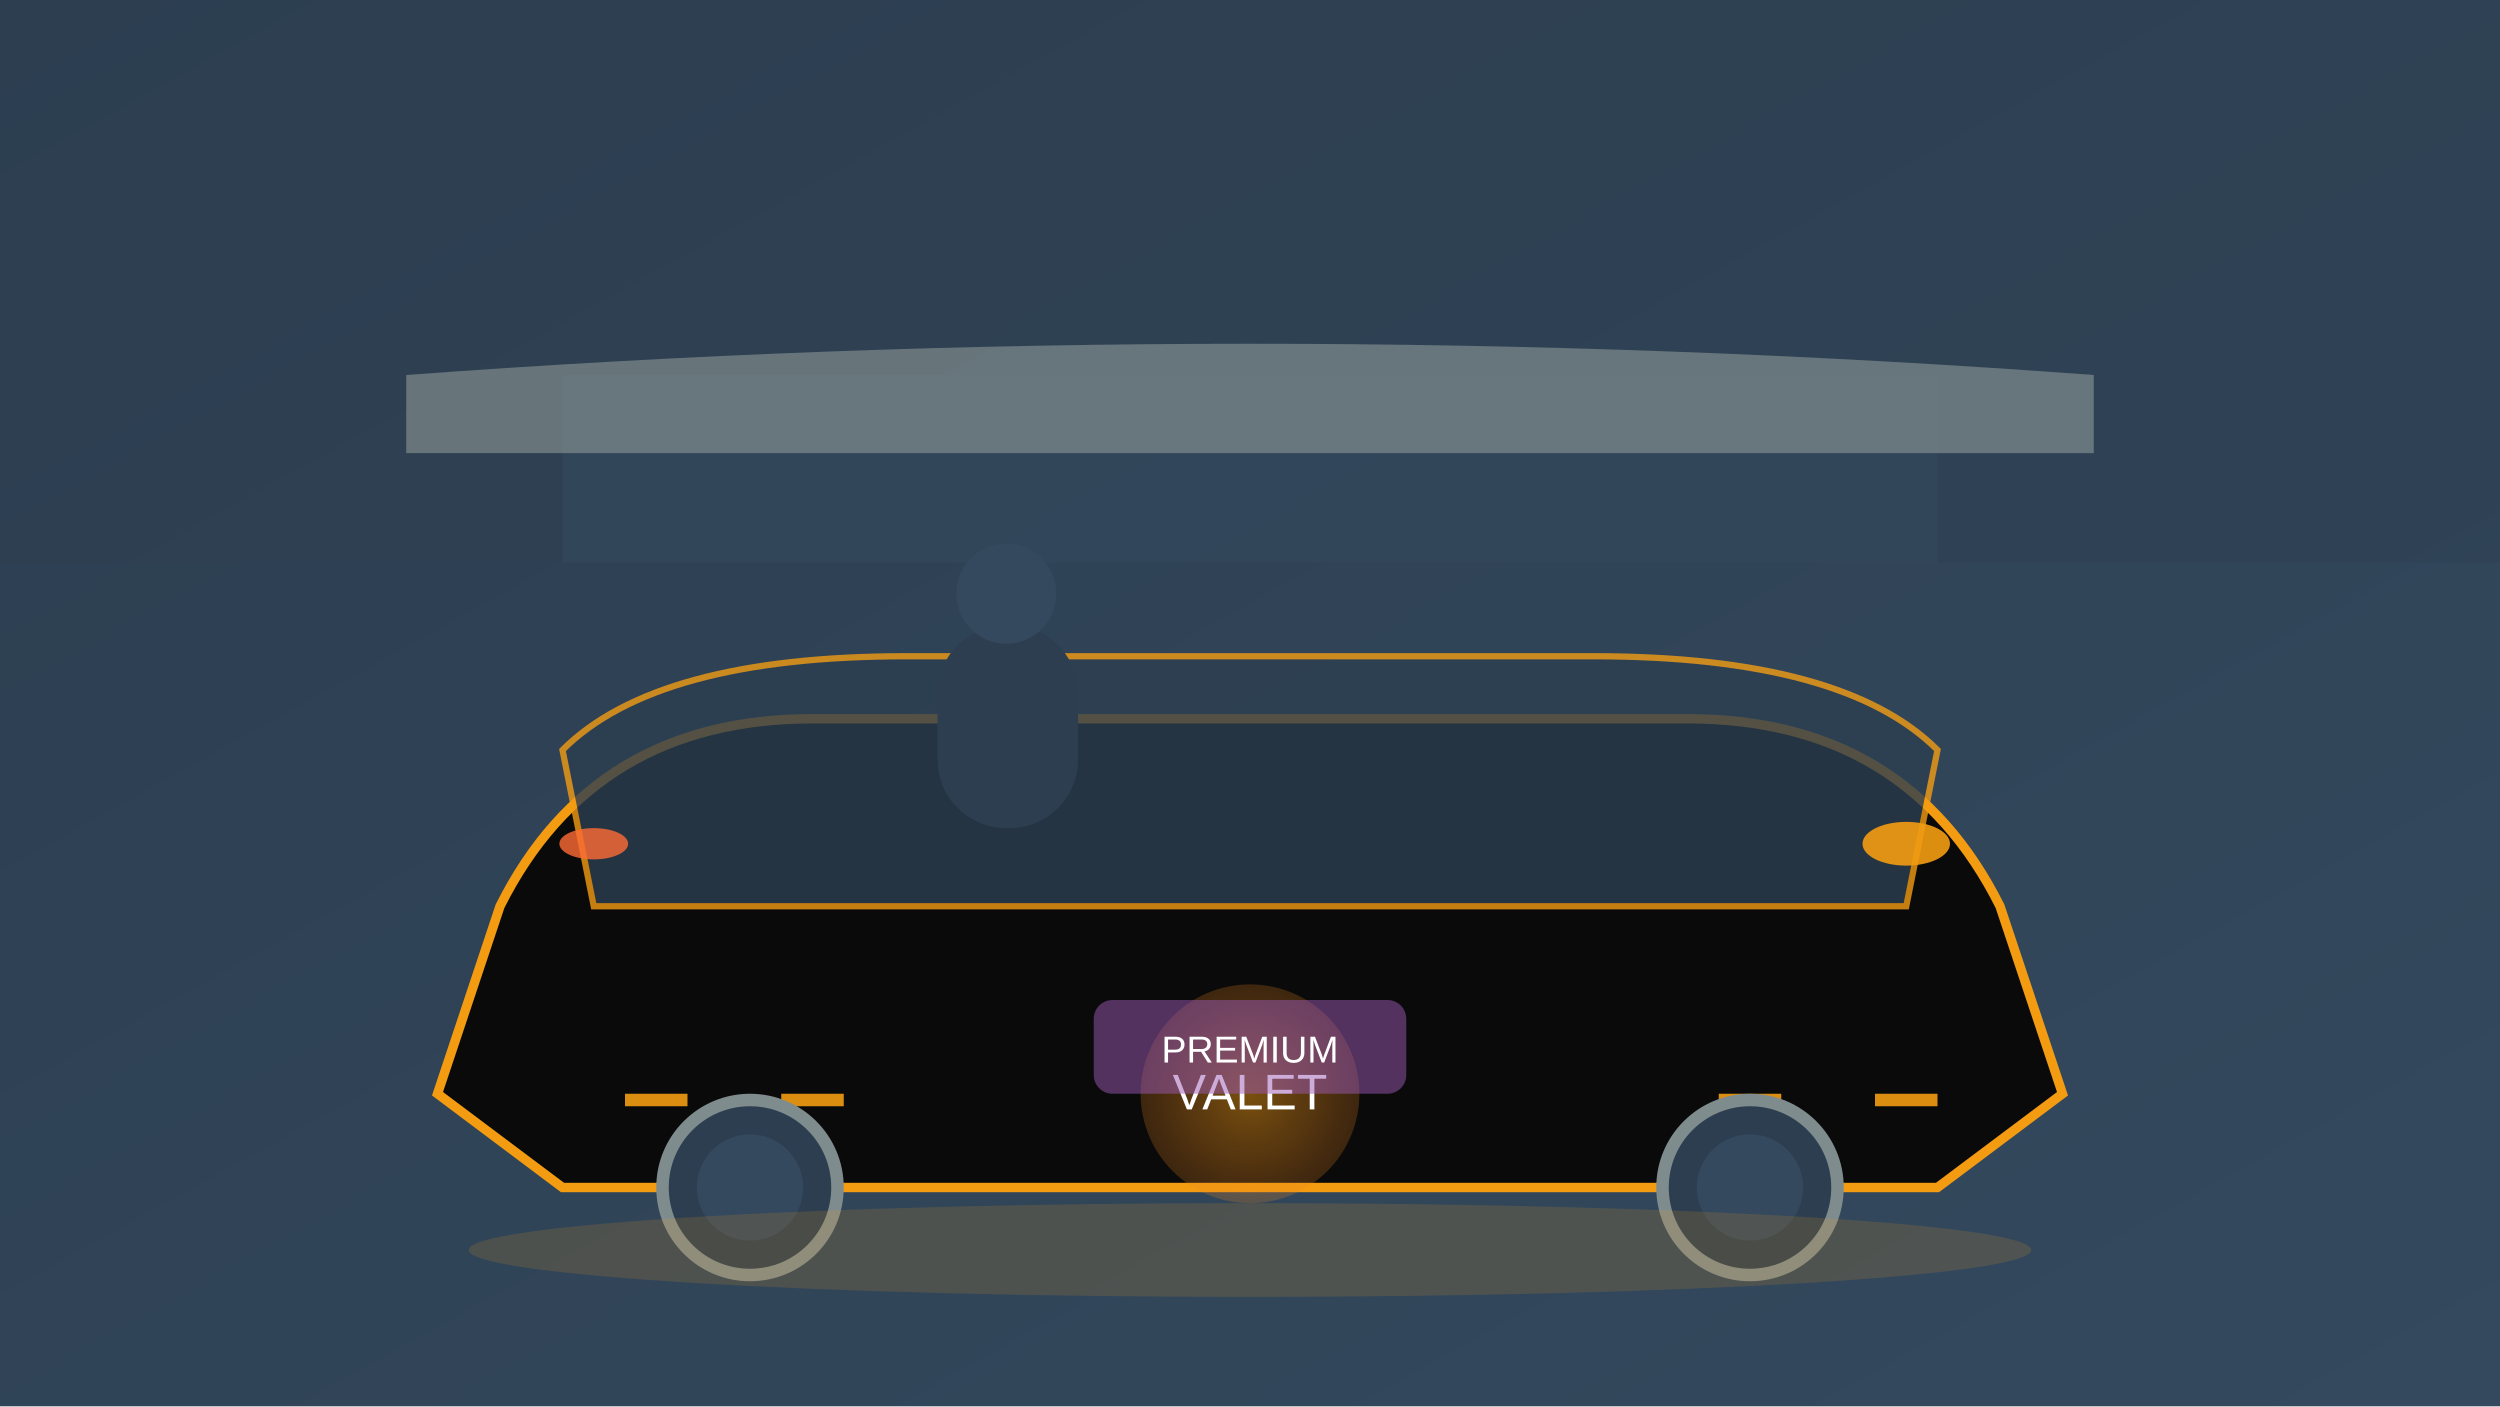
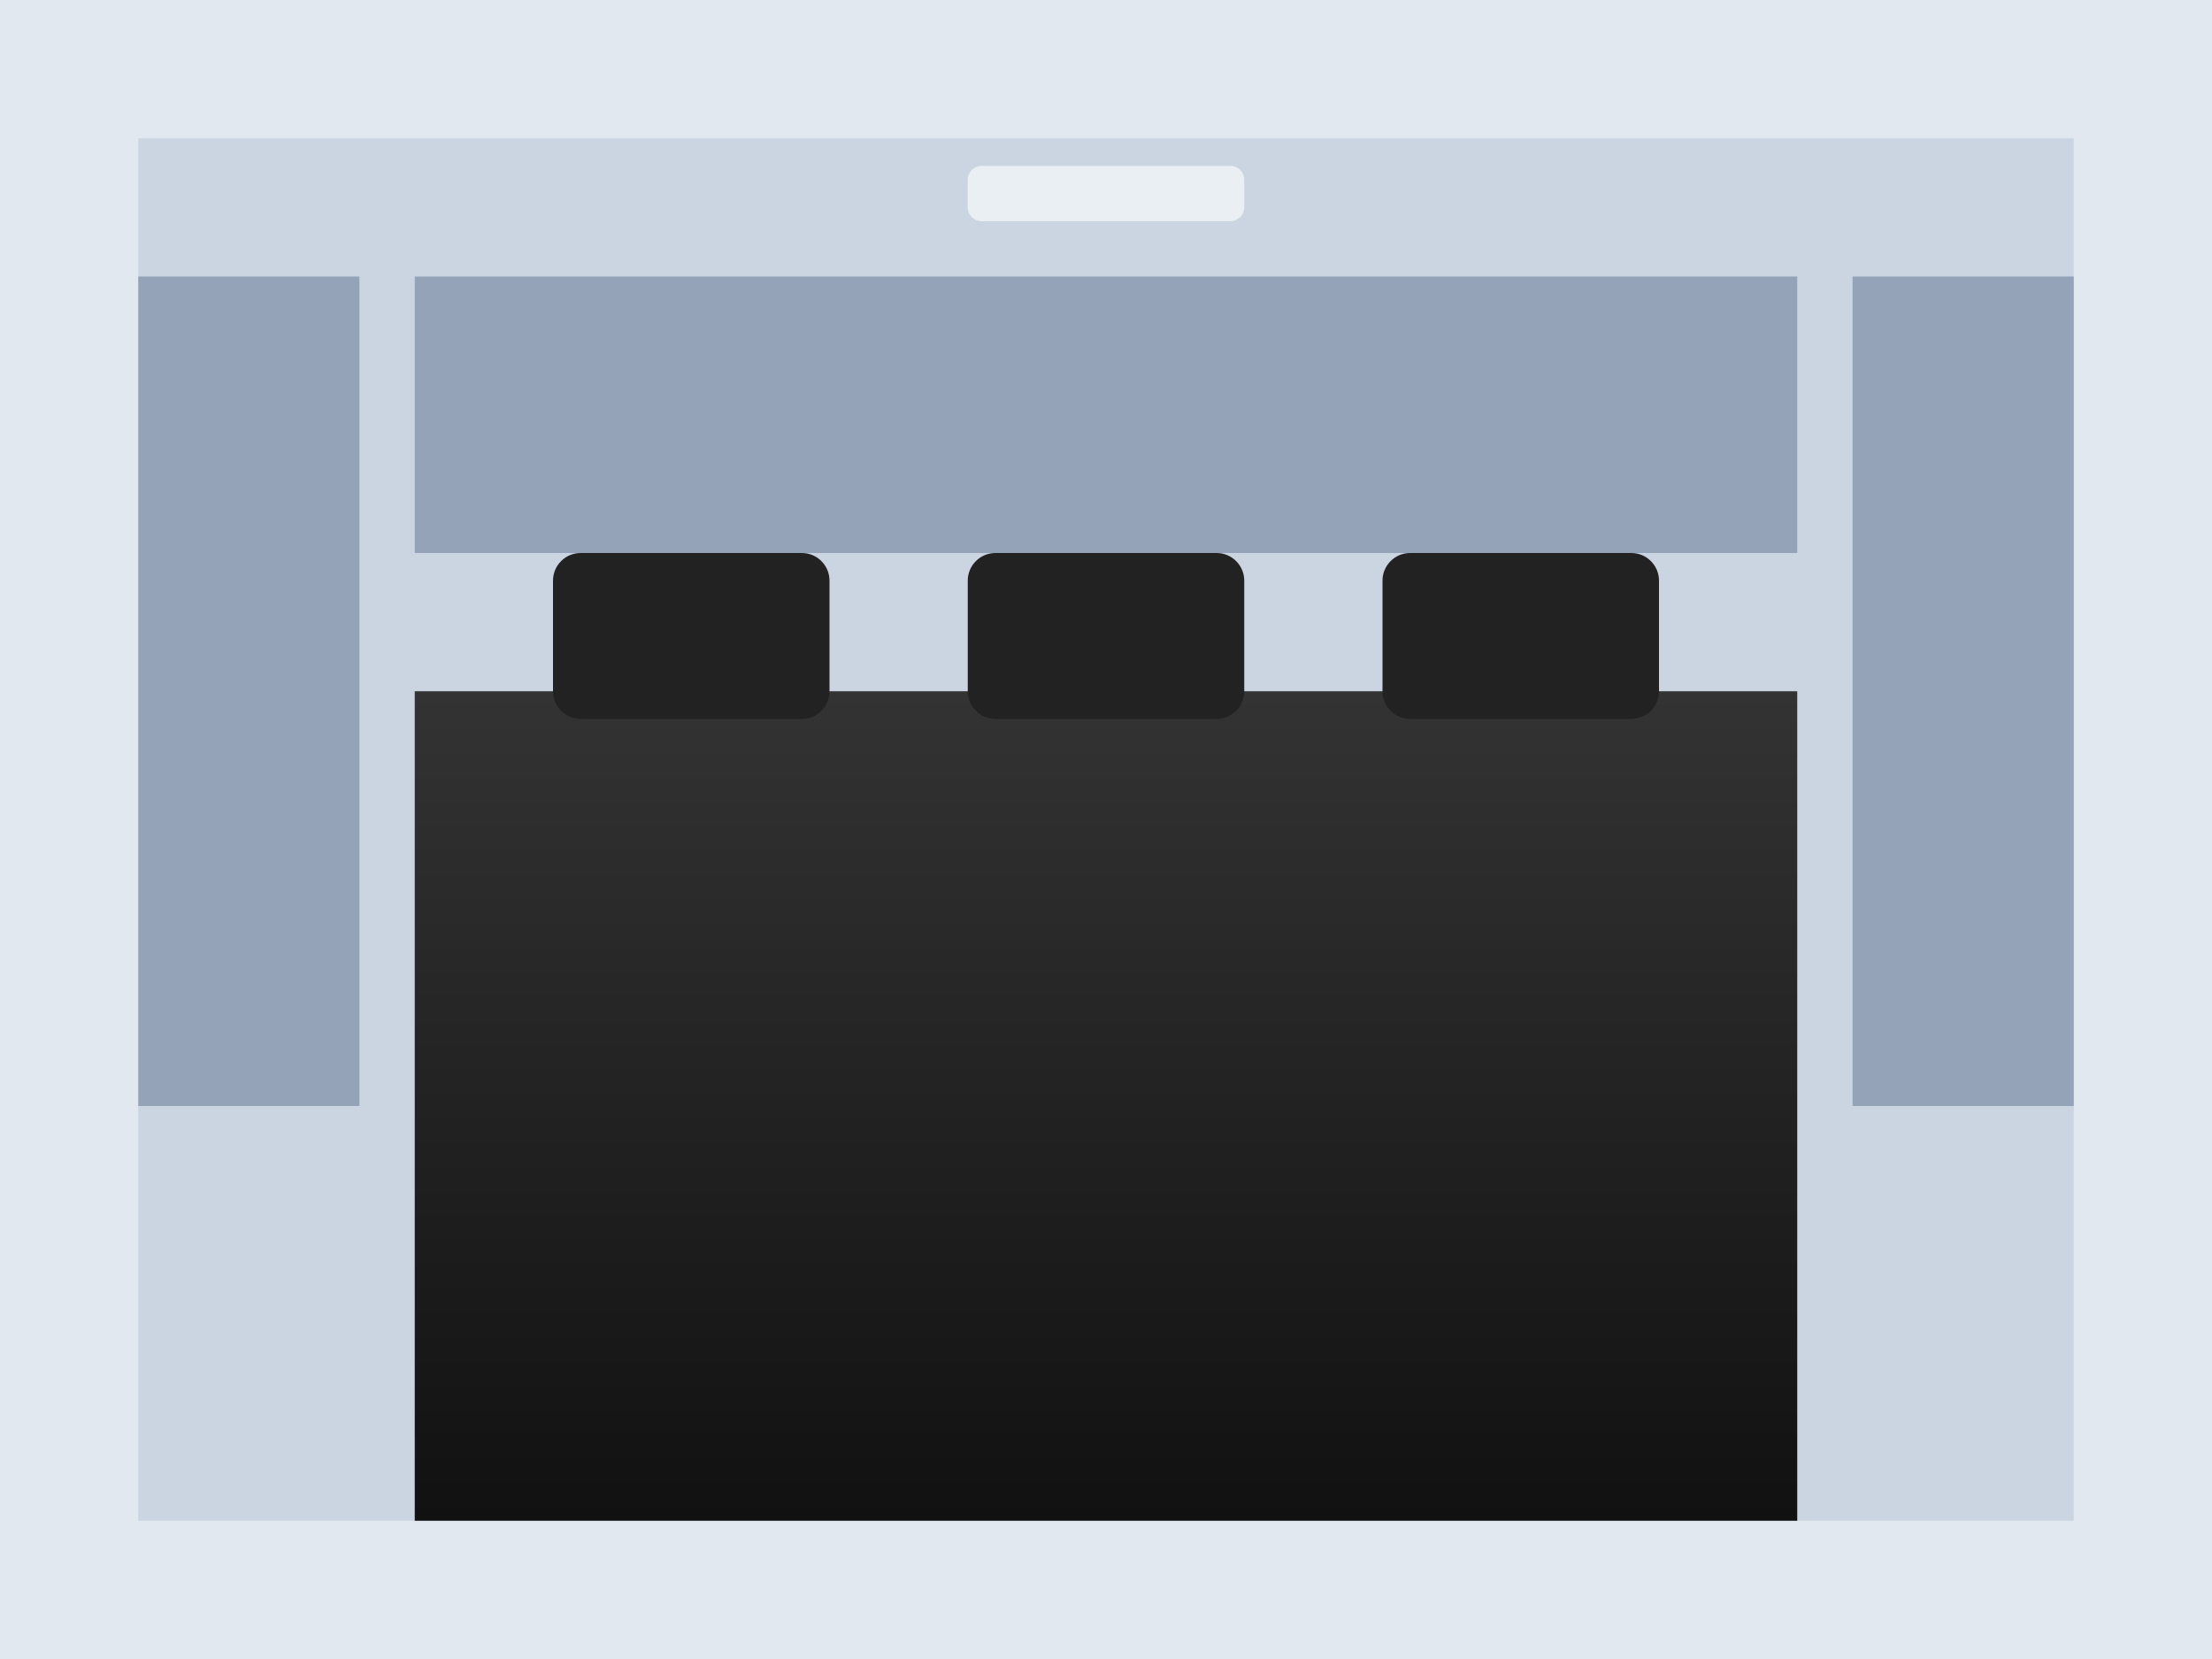
- <svg xmlns="http://www.w3.org/2000/svg" width="800" height="450" viewBox="0 0 800 450">
+ <svg xmlns="http://www.w3.org/2000/svg" viewBox="0 0 800 600" role="img" aria-label="Black Mercedes Vito Rear Interior">
  <defs>
-     <linearGradient id="vitoHotelBg" x1="0%" y1="0%" x2="100%" y2="100%">
-       <stop offset="0%" style="stop-color:#2c3e50;stop-opacity:1" />
-       <stop offset="100%" style="stop-color:#34495e;stop-opacity:1" />
+     <linearGradient id="vitoRearInterior" x1="0%" y1="0%" x2="0%" y2="100%">
+       <stop offset="0%" style="stop-color:#333;stop-opacity:1" />
+       <stop offset="100%" style="stop-color:#111;stop-opacity:1" />
    </linearGradient>
-     <radialGradient id="hotelVitoLight" cx="50%" cy="50%" r="60%">
-       <stop offset="0%" style="stop-color:#f39c12;stop-opacity:0.8" />
-       <stop offset="100%" style="stop-color:#e67e22;stop-opacity:0.3" />
-     </radialGradient>
  </defs>
-   <rect width="800" height="450" fill="url(#vitoHotelBg)" />
-   <rect x="0" y="0" width="800" height="180" fill="#2c3e50" opacity="0.4" />
-   <rect x="180" y="120" width="440" height="60" fill="#34495e" opacity="0.6" />
-   <path d="M130 120 Q400 100 670 120 L670 145 L130 145 Z" fill="#7f8c8d" opacity="0.7" />
-   <path d="M160 290 Q190 230 260 230 L540 230 Q610 230 640 290 L660 350 L620 380 L180 380 L140 350 Z" fill="#0a0a0a" stroke="#f39c12" stroke-width="3" />
-   <path d="M180 240 Q210 210 290 210 L510 210 Q590 210 620 240 L610 290 L190 290 Z" fill="#2c3e50" opacity="0.8" stroke="#f39c12" stroke-width="2" />
-   <rect x="300" y="200" width="45" height="65" fill="#2c3e50" rx="22" />
-   <circle cx="322" cy="190" r="16" fill="#34495e" />
-   <circle cx="400" cy="350" r="35" fill="url(#hotelVitoLight)" opacity="0.6" />
-   <text x="400" y="355" font-family="Arial" font-size="16" fill="#ffffff" text-anchor="middle">VALET</text>
-   <rect x="200" y="350" width="20" height="4" fill="#f39c12" opacity="0.9" />
-   <rect x="250" y="350" width="20" height="4" fill="#f39c12" opacity="0.9" />
-   <rect x="550" y="350" width="20" height="4" fill="#f39c12" opacity="0.9" />
-   <rect x="600" y="350" width="20" height="4" fill="#f39c12" opacity="0.9" />
-   <circle cx="240" cy="380" r="28" fill="#2c3e50" stroke="#7f8c8d" stroke-width="4" />
-   <circle cx="560" cy="380" r="28" fill="#2c3e50" stroke="#7f8c8d" stroke-width="4" />
-   <circle cx="240" cy="380" r="17" fill="#34495e" />
-   <circle cx="560" cy="380" r="17" fill="#34495e" />
-   <ellipse cx="610" cy="270" rx="14" ry="7" fill="#f39c12" opacity="0.9" />
-   <ellipse cx="190" cy="270" rx="11" ry="5" fill="#ff6b35" opacity="0.8" />
-   <ellipse cx="400" cy="400" rx="250" ry="15" fill="#f39c12" opacity="0.15" />
-   <rect x="350" y="320" width="100" height="30" fill="#9b59b6" opacity="0.5" rx="6" />
-   <text x="400" y="340" font-family="Arial" font-size="12" fill="#ffffff" text-anchor="middle">PREMIUM</text>
+   <rect width="800" height="600" fill="#e2e8f0" />
+   <path d="M50,50 L750,50 L750,550 L50,550 Z" fill="#cbd5e1" />
+   <path d="M150,250 L650,250 L650,550 L150,550 Z" fill="url(#vitoRearInterior)" />
+   <rect x="200" y="200" width="100" height="60" rx="10" fill="#222" />
+   <rect x="350" y="200" width="100" height="60" rx="10" fill="#222" />
+   <rect x="500" y="200" width="100" height="60" rx="10" fill="#222" />
+   <rect x="50" y="100" width="80" height="300" fill="#94a3b8" />
+   <rect x="670" y="100" width="80" height="300" fill="#94a3b8" />
+   <rect x="150" y="100" width="500" height="100" fill="#94a3b8" />
+   <rect x="350" y="60" width="100" height="20" rx="5" fill="#f1f5f9" opacity="0.8" />
</svg>
